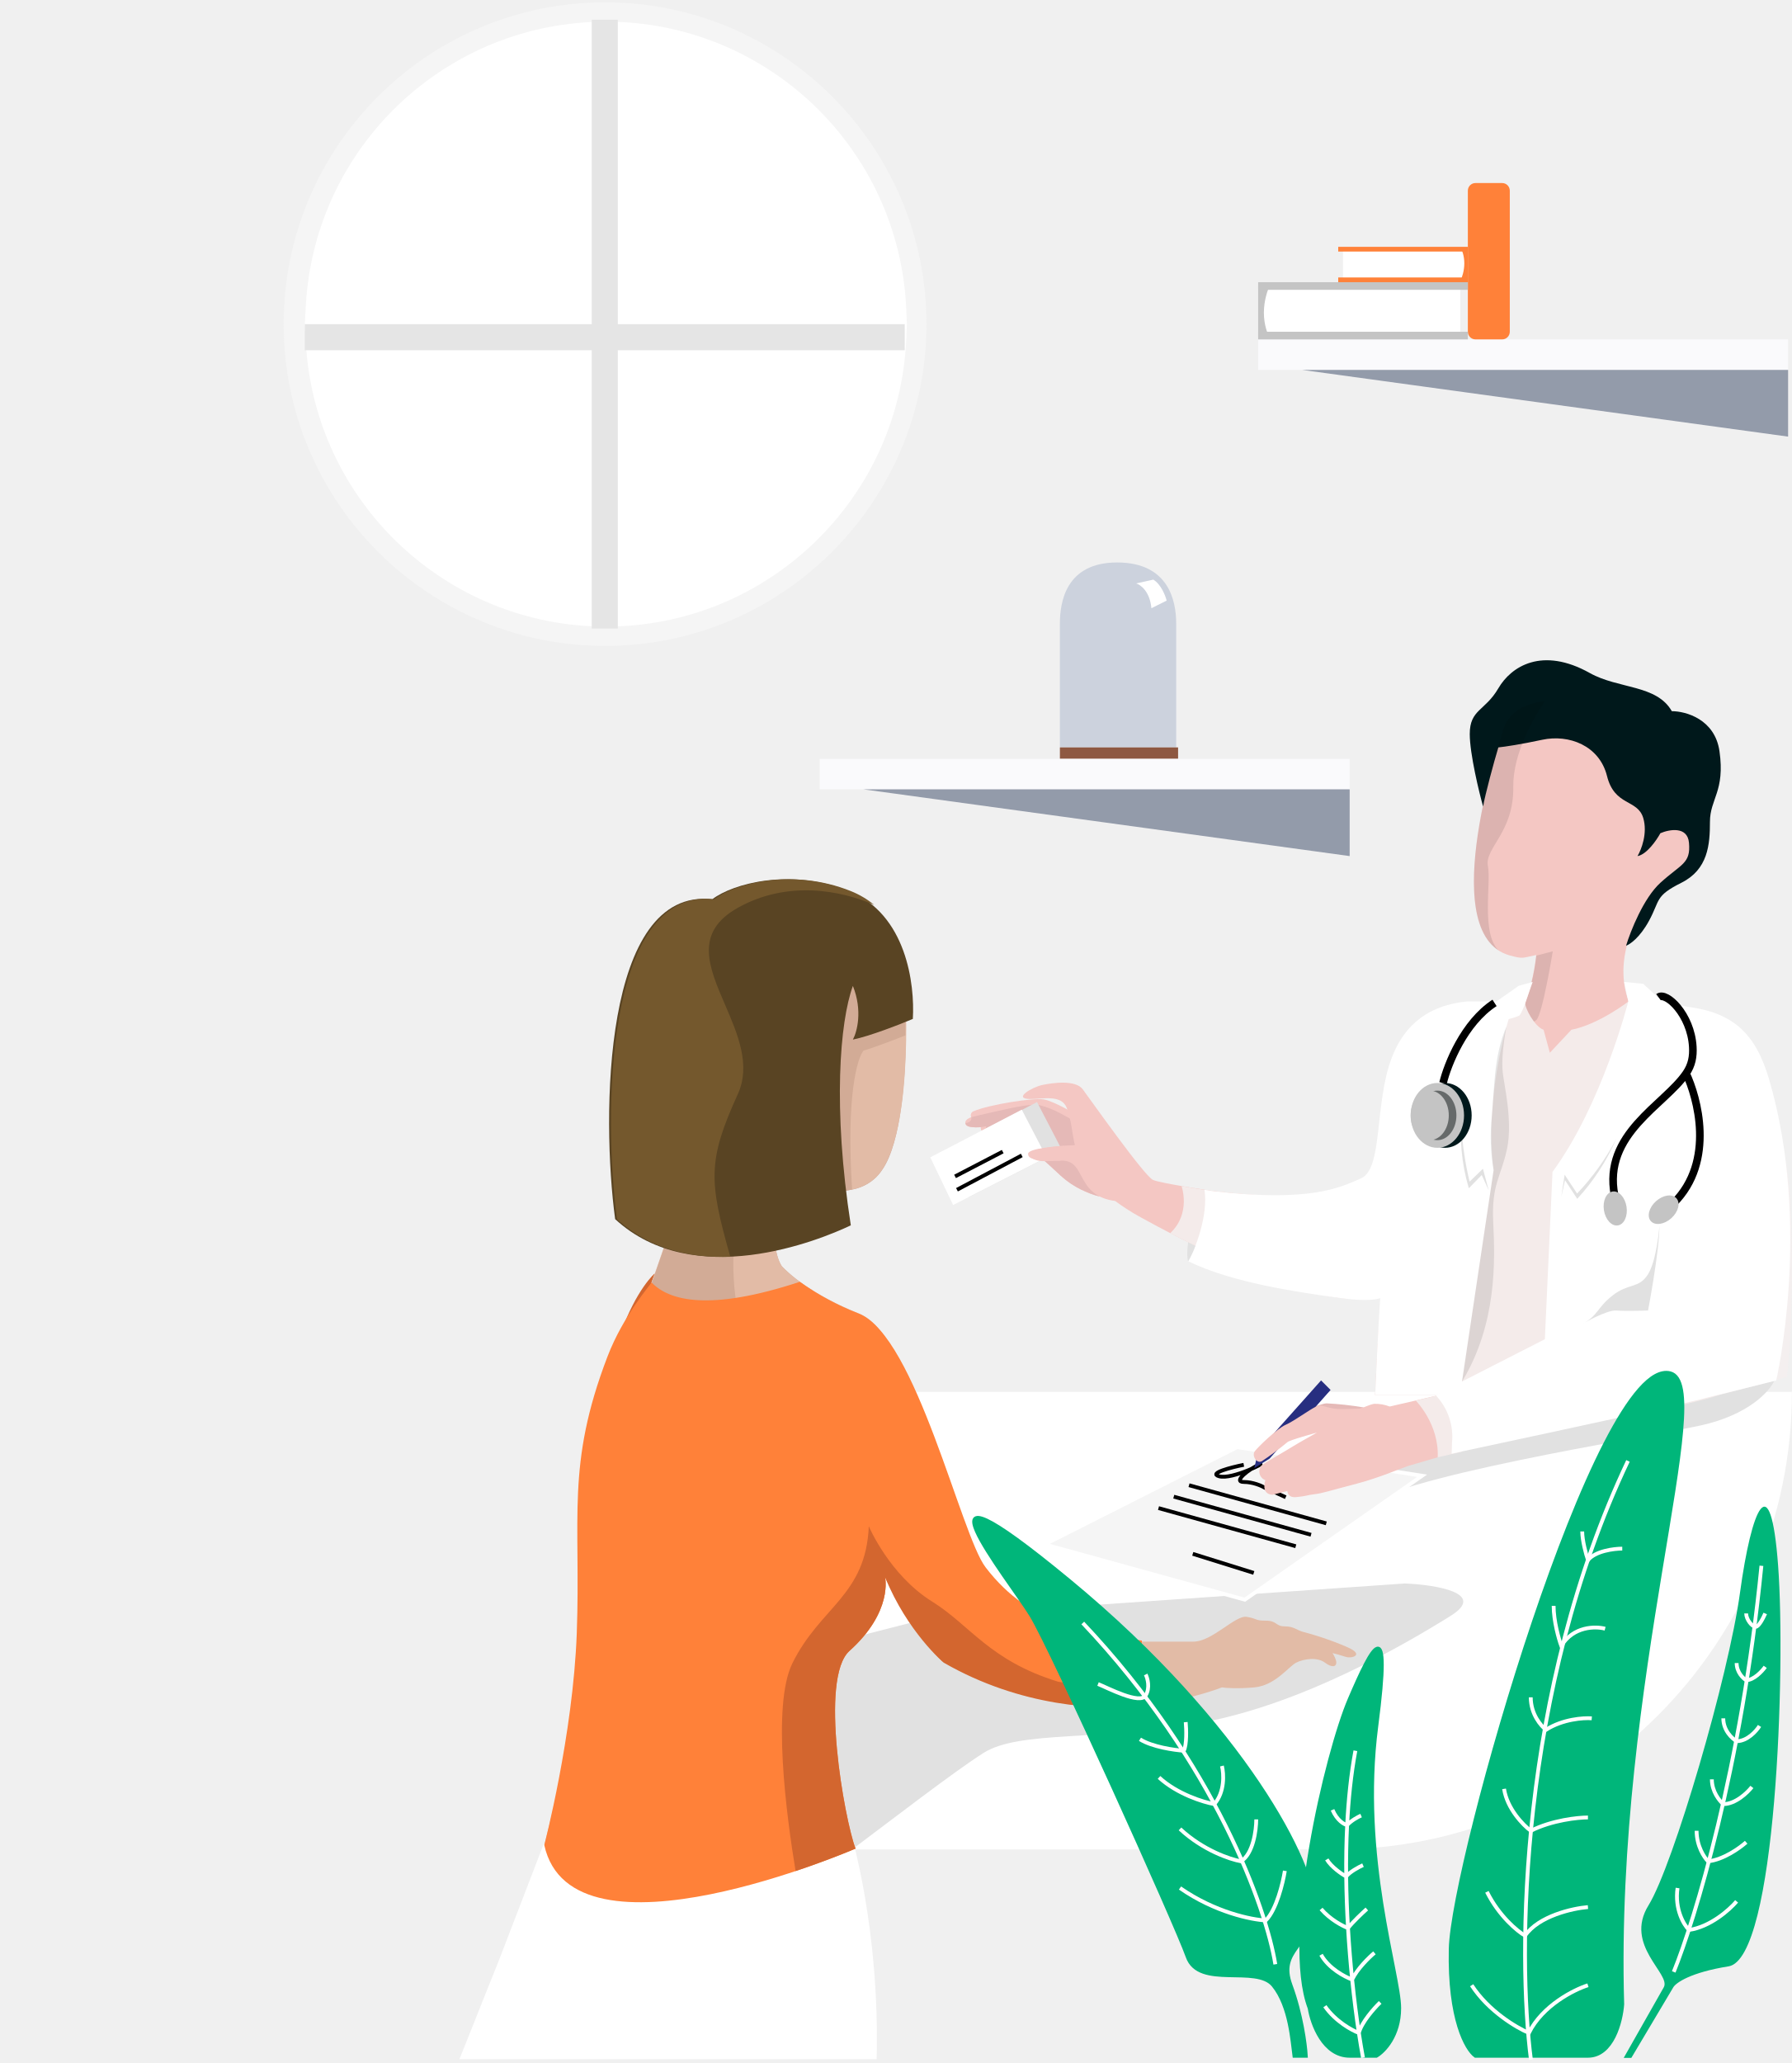
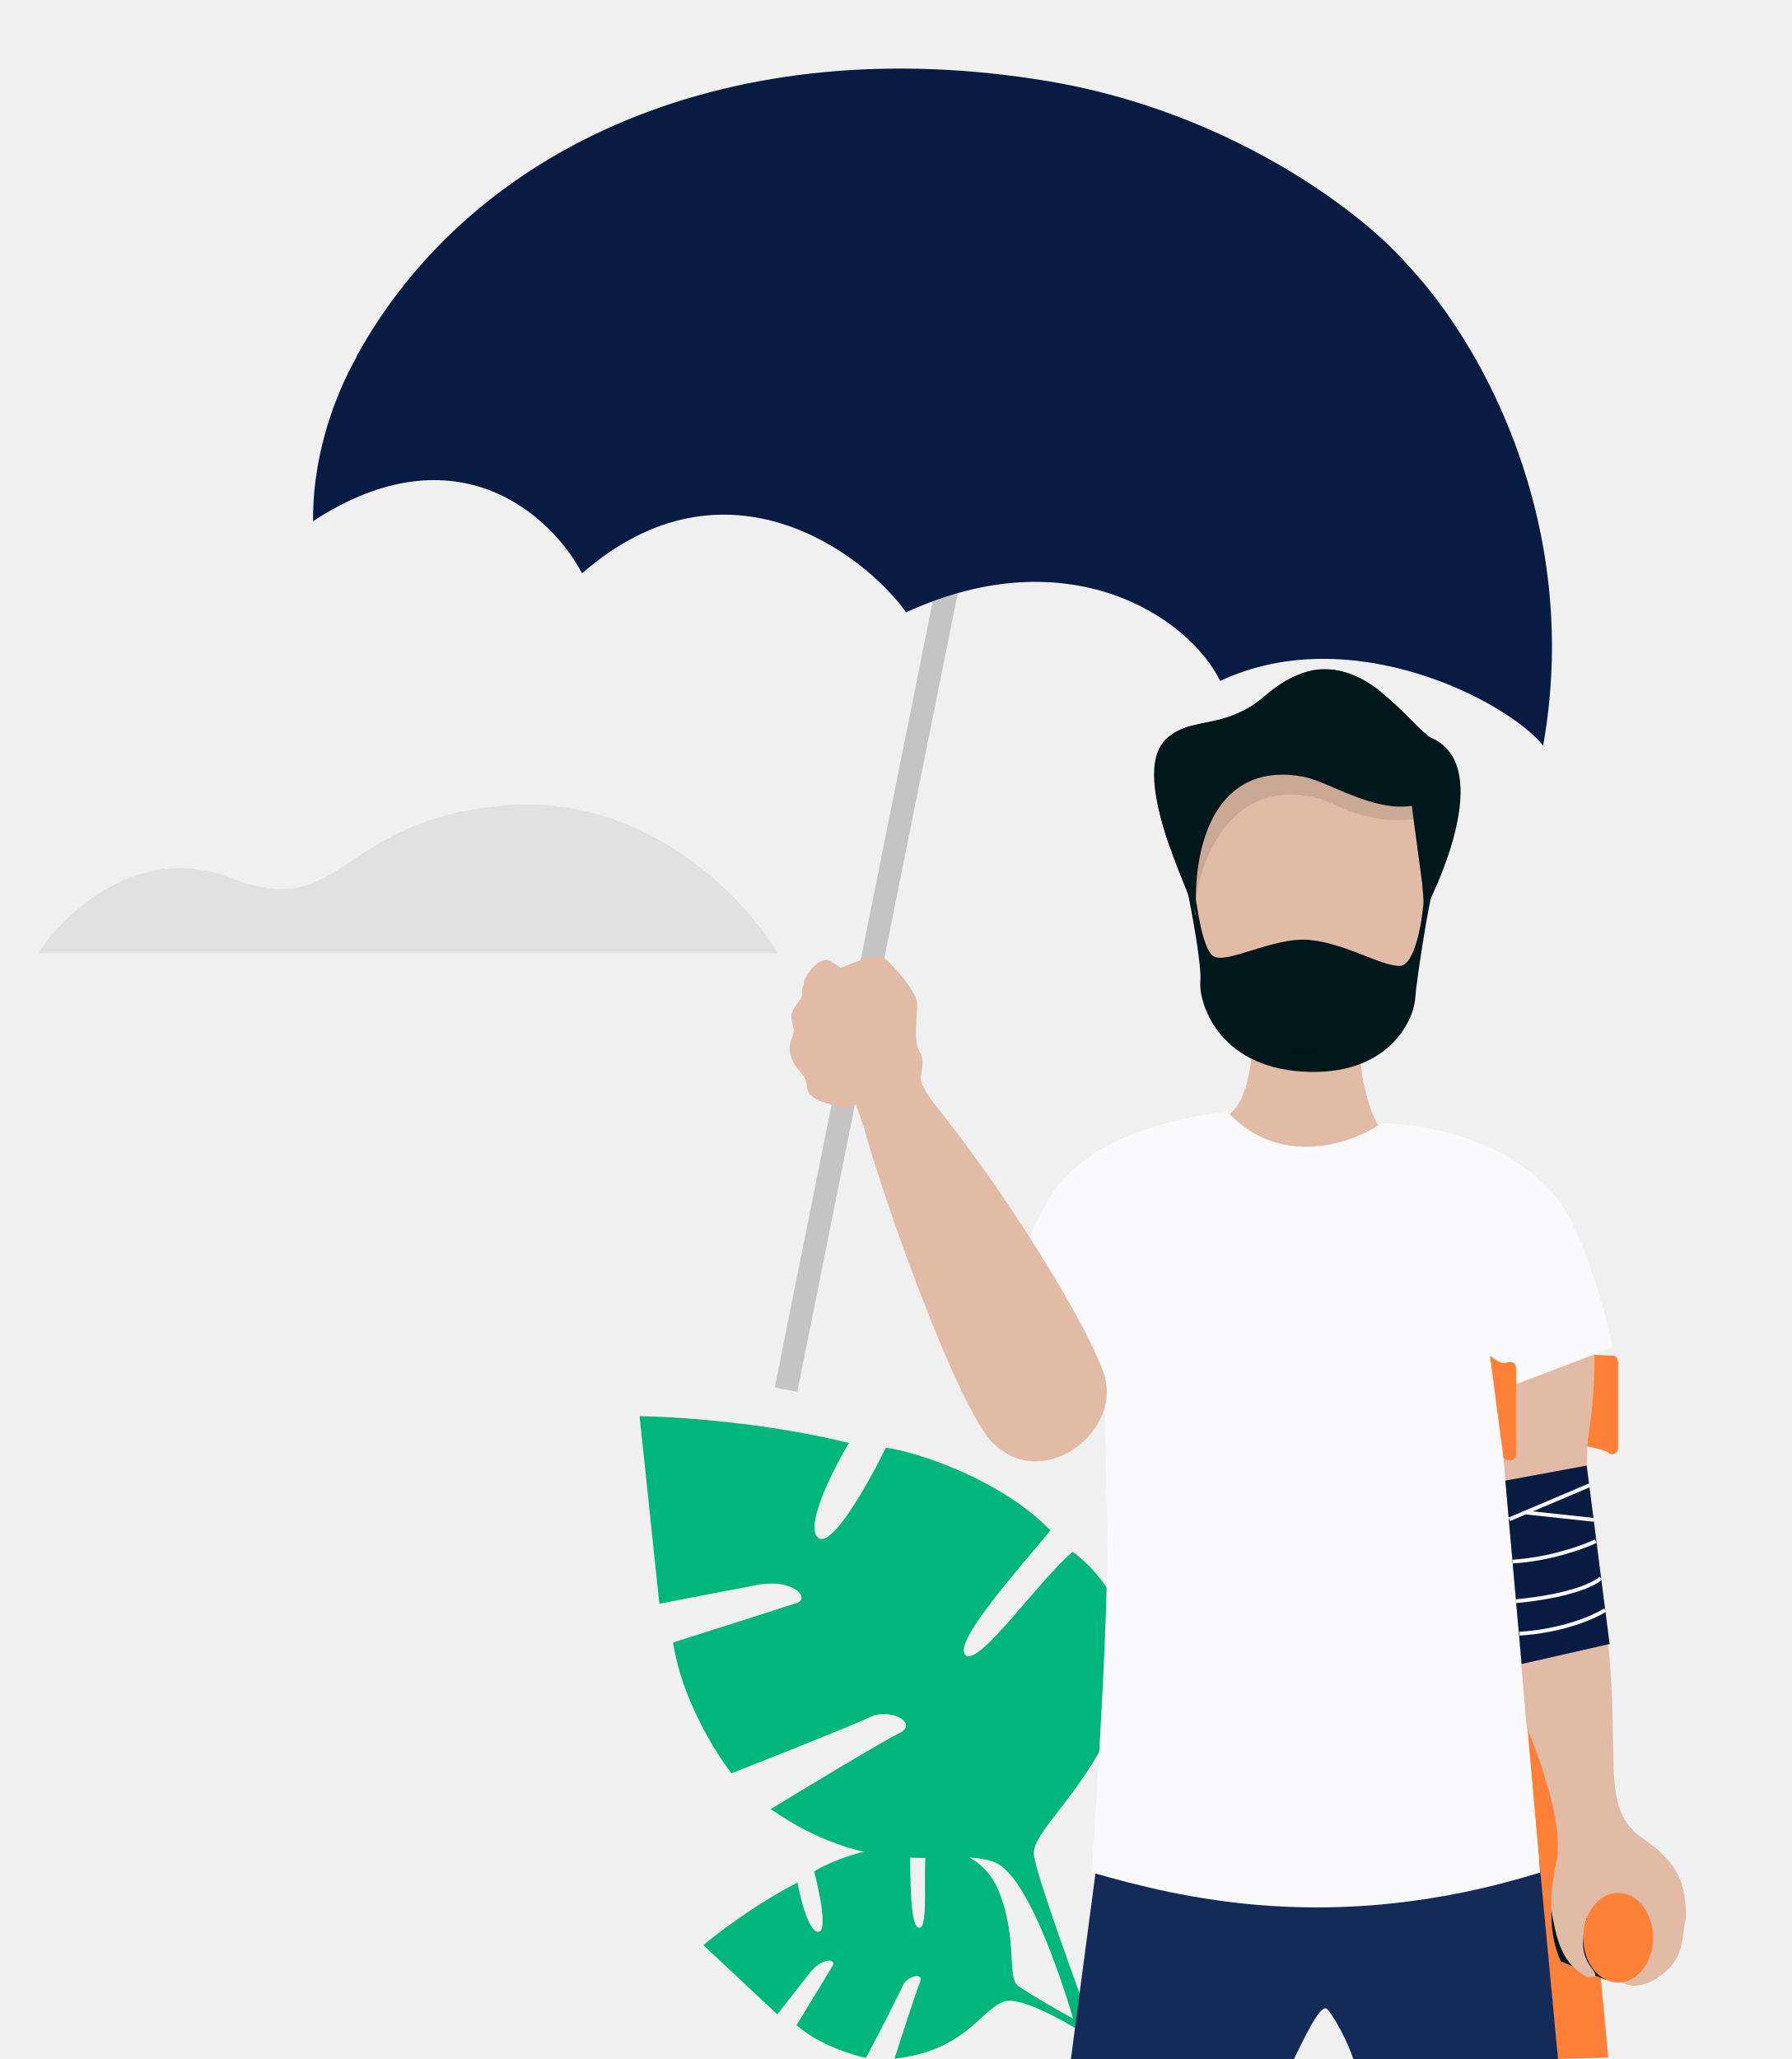
- <svg xmlns="http://www.w3.org/2000/svg" width="470" height="541" viewBox="0 0 470 541" fill="none">
-   <path d="M278 163.5V196H308.5V163.5C308.5 157.5 306.5 147.5 293 147.5C279.5 147.5 278 158 278 163.5Z" fill="#CCD2DD" />
-   <rect x="278" y="196" width="31" height="3" fill="#8E5841" />
-   <path d="M302 159.5C301.6 155.1 299.167 153.333 298 153L302.5 152C304.5 153.2 305.667 156.167 306 157.5L302 159.5Z" fill="white" />
-   <rect x="330" y="89" width="139" height="8" fill="#FAFAFC" />
-   <path d="M385 50V87C385 88.105 385.895 89 387 89H394C395.105 89 396 88.105 396 87V50C396 48.895 395.105 48 394 48H387C385.895 48 385 48.895 385 50Z" fill="#FF8139" />
-   <rect x="331" y="75" width="52" height="13" fill="white" />
-   <rect x="330" y="87" width="55" height="2" fill="#C4C4C4" />
-   <rect x="330" y="74" width="55" height="2" fill="#C4C4C4" />
-   <path d="M330 75V88.5H333C332.5 87.667 331.5 85.2 331.5 82C331.5 78.8 332.5 76 333 75H330Z" fill="#C4C4C4" />
-   <rect x="384.382" y="73.382" width="32.145" height="8.036" transform="rotate(-180 384.382 73.3818)" fill="white" />
-   <rect x="385" y="65.964" width="34" height="1.236" transform="rotate(-180 385 65.9639)" fill="#FF8139" />
-   <rect x="385" y="74" width="34" height="1.236" transform="rotate(-180 385 74)" fill="#FF8139" />
-   <path d="M385 73.382L385 65.036L383.145 65.036C383.455 65.552 384.073 67.076 384.073 69.055C384.073 71.033 383.455 72.764 383.145 73.382L385 73.382Z" fill="#FF8139" />
-   <path opacity="0.4" d="M469 114.5L341.5 97H469V114.5Z" fill="#081B42" />
-   <rect x="215" y="199" width="139" height="8" fill="#FAFAFC" />
-   <path opacity="0.4" d="M354 224.5L226.5 207H354V224.5Z" fill="#081B42" />
-   <path d="M74.403 85.163C74.313 38.542 112.081 0.62 158.701 0.62C205.258 0.62 243 38.443 243 85C243 131.557 205.258 169.38 158.701 169.38C112.208 169.38 74.492 131.656 74.403 85.163Z" fill="#F5F5F5" />
-   <path d="M237.712 81.244C235.952 39.013 201.203 5.683 158.935 5.683C117.096 5.683 82.543 38.363 80.212 80.137L79.941 85.001L80.212 89.864C82.543 131.638 117.096 164.318 158.935 164.318C201.203 164.318 235.952 130.988 237.712 88.757L237.869 85.001L237.712 81.244Z" fill="white" />
-   <rect width="157.357" height="6.842" transform="matrix(-1 0 0 1 237.299 85)" fill="#E5E5E5" />
-   <rect width="159.638" height="6.842" transform="matrix(4.3791e-08 1 1 -4.36319e-08 155.199 5.18066)" fill="#E5E5E5" />
-   <path d="M238.842 365H470C470 431.274 416.274 485 350 485H152V427.222C154.237 427.088 162.656 421.162 178.43 398.535C194.204 375.909 225.277 366.751 238.842 365Z" fill="white" />
-   <path d="M380.5 423.733C390.1 417.744 376.5 415.581 368.5 415.248L246 423.733L205 434.214L224 484.622C233.333 477.635 250.4 464.459 258 459.667C267.5 453.678 289 456.673 315.5 451.682C342 446.691 368.5 431.219 380.5 423.733Z" fill="#E1E1E1" />
-   <path d="M446 373.823C458.8 371.028 464.333 364.673 465.5 361.845L459 359.35L329.5 391.791V401.273C335.167 402.604 348.3 403.469 355.5 396.282C364.5 387.299 430 377.317 446 373.823Z" fill="#E1E1E1" />
-   <path d="M324.5 379.5L274 405L326.5 419.5L373 387L324.5 379.5Z" fill="#F5F5F5" stroke="white" />
-   <path d="M326.226 384.133C322.893 384.8 316.926 386.333 319.726 387.133C323.226 388.133 332.726 383.133 330.226 384.133C327.726 385.133 323.226 388.633 326.226 388.633C328.626 388.633 330.893 389.633 331.726 390.133L337.226 392.633" stroke="black" />
-   <line x1="328.851" y1="412.477" x2="312.851" y2="407.477" stroke="black" />
-   <line x1="339.866" y1="405.482" x2="303.866" y2="395.482" stroke="black" />
-   <line x1="343.866" y1="402.482" x2="307.866" y2="392.482" stroke="black" />
-   <line x1="347.866" y1="399.482" x2="311.866" y2="389.482" stroke="black" />
-   <path d="M360.45 371.022C359.598 370.173 358.585 369.502 357.471 369.05C354.329 368.523 351.16 368.177 347.979 368.014C346.286 368.014 339.571 370.943 339.075 371.269C338.578 371.596 338.285 373.241 340.869 373.162C343.454 373.083 360.45 371.022 360.45 371.022Z" fill="#E5B9B7" />
-   <path d="M330 380.5L329 385L333 382.5L349 364.5L346.5 362L330 380.5Z" fill="#272E80" />
-   <path d="M268.877 300.253C271.939 302.515 274.836 304.992 277.545 307.665C281.009 311.203 287.927 314.83 292.577 313.895L282.522 292.423C282.522 292.423 276.54 288.773 273.752 288.312C270.965 287.85 259.499 289.652 255.379 291.398C255.228 291.45 255.089 291.534 254.972 291.644C254.855 291.754 254.764 291.888 254.703 292.036C254.642 292.184 254.613 292.344 254.619 292.504C254.625 292.664 254.665 292.821 254.736 292.964C254.736 292.964 253.303 293.471 253.201 294.237C252.998 295.713 255.221 295.679 257.264 295.578C257.264 295.578 256.891 297.076 259.216 297.245C262.692 297.072 266.116 298.138 268.877 300.253Z" fill="#F4C7C3" />
-   <path d="M287.374 313.467C286.383 313.159 285.414 312.783 284.474 312.341C285.41 312.792 286.379 313.169 287.374 313.467Z" fill="#E5B9B7" />
-   <path d="M288.221 313.693C287.95 313.625 287.668 313.557 287.385 313.467C287.905 313.625 288.221 313.693 288.221 313.693Z" fill="#E5B9B7" />
-   <path d="M284.474 312.386L283.796 312.07L284.474 312.386Z" fill="#E5B9B7" />
-   <path d="M280.637 293.324C280.637 293.324 279.666 292.772 278.38 292.096C276.536 291.074 274.567 290.294 272.522 289.776C269.802 289.348 263.144 291.071 260.954 291.522C258.765 291.972 254.77 292.964 254.77 292.964C255.007 294.428 253.224 294.518 253.224 294.518C253.37 295.566 254.781 295.555 255.932 295.645C256.855 295.653 257.775 295.554 258.675 295.352C258.655 295.954 258.428 296.531 258.031 296.986C258.402 297.196 258.824 297.298 259.25 297.278C261.994 297.275 264.7 297.915 267.15 299.148C270.423 301.075 273.662 304.139 278.255 308.352C279.896 309.845 281.743 311.093 283.74 312.059H283.831L284.508 312.374C285.448 312.816 286.417 313.192 287.408 313.5C287.69 313.591 287.973 313.658 288.243 313.726L280.637 293.324Z" fill="#E5B9B7" />
-   <path d="M272 289L248 301.5L254 314L278.5 301.5L272 289Z" fill="#E1E1E1" />
-   <path d="M268 291L244 303.5L250 316L274.5 303.5L268 291Z" fill="white" />
-   <path d="M250.5 308.5L263 302M251 312L268 303" stroke="black" />
-   <path d="M270.096 288.199C265.582 288.12 270.683 285.101 273.38 284.526C276.077 283.952 282.093 283.107 283.989 285.653C285.885 288.199 300.206 308.499 302.441 309.434C304.676 310.369 318.298 312.352 318.298 312.352C343.533 315.236 353.408 313.151 359.186 310.594C364.964 308.037 365.641 292.57 374.467 283.298C383.292 274.027 382.706 264.395 390.166 266.513C398.765 268.946 398.641 266.107 398.641 266.107L399.363 264.812C401.195 260.203 402.395 255.367 402.93 250.437C399.183 251.237 399.476 251.496 396.023 250.561C375.708 245.008 394.522 190.652 394.522 190.652C400.108 175.827 437.34 187.656 442.024 195.947C446.538 203.923 439.992 216.078 439.992 216.078C444.642 215.909 445.172 219.661 445.172 219.661C446.12 227.727 434.507 232.954 434.507 232.954L433.379 234.373C423.064 248.872 425.648 259.157 427.567 263.539C427.996 264.451 431.63 266.581 435.354 266.513C440.094 266.445 453.197 266.772 459.799 283.062C472.337 313.963 460.769 359.824 454.1 364.307C447.43 368.791 383.608 377.826 383.608 377.826L377.108 382.163L369.388 384.416C366.917 385.238 362.03 387.435 355.845 389.08C348.092 391.107 346.963 391.569 344.864 391.828C342.506 392.11 342.889 392.335 339.921 392.606C337.664 392.808 337.664 390.995 337.664 390.995L333.759 391.997C330.576 391.783 331.886 388.156 331.886 388.156C331.508 388.018 331.17 387.787 330.904 387.486C330.638 387.184 330.451 386.821 330.361 386.429C330.272 386.037 330.282 385.629 330.39 385.242C330.499 384.855 330.702 384.501 330.983 384.213C331.66 383.661 337.754 380.169 339.041 379.346C340.327 378.524 345.417 375.685 345.417 375.685C345.417 375.685 338.025 377.679 337.608 378.242C335.475 380.022 333.245 381.68 330.926 383.21C329.583 383.886 328.263 381.712 329.121 380.574C329.978 379.437 334.944 374.626 337.213 373.635C339.481 372.644 343.408 369.681 345.248 368.836C347.088 367.991 347.505 369.647 352.798 369.501C358.091 369.354 356.184 369.433 357.008 369.264C357.832 369.095 358.972 368.419 360.394 368.137C361.797 368.096 363.194 368.337 364.502 368.847L377.458 365.851H360.687C362.12 332.077 364.818 314.379 364.818 314.379C364.818 314.379 370.269 343.016 350.936 340.29C331.604 337.563 298.897 319.133 297.306 318.153C296.595 317.714 294.688 316.587 292.487 314.943C282.014 313.557 285.004 304.364 278.572 304.364C271.134 304.364 269.656 303.936 269.656 302.562C269.656 301.188 277.082 300.478 281.923 300.309C281.122 296.839 281.009 293.55 279.779 290.497C278.357 286.926 273.448 288.255 270.096 288.199Z" fill="#F4C7C3" />
-   <path d="M385.5 192.5C385.5 197.7 388 208 389 211.5C389.5 208.5 391.833 199.833 393 196C394.667 195.834 398.9 195.2 404.5 194C411.5 192.5 419.5 195.5 421.5 203.5C423.5 211.5 429.5 209.5 431 214.5C432.2 218.5 430.5 222.833 429.5 224.5C431.9 224.1 434.5 220.333 435.5 218.5C437.833 217.5 442.6 216.6 443 221C443.5 226.5 441 226.5 435.5 231.5C431.1 235.5 427.667 244.167 426.5 248C427.5 247.667 430.1 245.9 432.5 241.5C435.5 236 434 235 441 231.5C448 228 448.5 221.5 448.5 215.5C448.5 209.5 452.5 207.5 451 197C449.8 188.6 442.167 186.5 438.5 186.5C434.5 179.5 424.506 180.703 417 176.5C404.5 169.5 396.359 174.741 393 180.5C389.5 186.5 385.5 186 385.5 192.5Z" fill="#00181B" />
-   <path opacity="0.1" d="M393.066 249.255C388.427 244.658 391.147 231.726 390.256 227.073C389.364 222.421 397.095 218.252 396.914 206.39C396.779 197.535 402.354 188.095 405.198 183.859C400.108 184.501 396.079 186.563 394.522 190.697C394.522 190.697 377.683 239.273 393.066 249.255Z" fill="black" />
-   <path opacity="0.1" d="M402.964 267.493C404.6 265.984 407.275 249.469 407.275 249.469L402.964 250.595C402.43 255.525 401.23 260.361 399.397 264.97L398.675 266.265C398.675 266.265 395.842 268.158 390.143 267.302L391.407 267.73C395.289 268.575 401.327 269.003 402.964 267.493Z" fill="black" />
-   <path d="M328.816 313.365C346.456 314.616 354.288 312.802 359.186 310.628C364.964 308.059 363.238 291.747 371.262 279.085C378.112 268.259 382.706 264.44 390.165 266.581C391.61 266.986 389.105 266.581 390.29 266.75V265.398C394.025 263.438 400.097 262.874 400.097 262.874C399.973 263.223 399.093 265.893 398.641 266.141C398.19 266.389 401.417 266.896 401.417 266.896C402.046 268.343 402.995 269.63 404.194 270.659L406.88 287.343L413.245 272.247C421.382 270.512 427.115 262.638 427.115 262.638C428.744 262.779 430.305 263.359 431.63 264.316C432.239 264.226 433.503 266.704 434.225 266.569C438.819 265.443 454.54 267.696 462.349 283.377C465.34 289.472 469.301 305.367 469.606 315.371C469.606 315.371 470.938 341.484 468.703 361.085C468.703 361.085 452.463 365.591 444.845 367.259C432.973 370.075 412.805 373.364 398.856 375.505L397.535 359.835L377.458 365.851H360.687C362.12 332.077 364.818 314.379 364.818 314.379C364.818 314.379 370.269 343.016 350.936 340.29C343.995 339.309 335.339 336.302 327.01 332.809L328.816 313.365Z" fill="#F4EFEF" />
-   <path d="M397.287 356.985L398.901 375.505L416.619 372.666L415.141 350.135C414.829 349.785 414.434 349.519 413.993 349.359C413.551 349.2 413.077 349.153 412.613 349.223C411.089 349.527 409.577 352.355 409.577 352.355C409.371 352.044 409.082 351.795 408.744 351.636C408.406 351.477 408.03 351.414 407.658 351.453C406.44 351.645 405.334 353.966 405.334 353.966C405.134 353.247 404.682 352.624 404.06 352.211C403.439 351.797 402.689 351.62 401.948 351.712C399.363 352.096 397.287 356.985 397.287 356.985Z" fill="#E0DEDE" />
-   <path d="M407.658 288.863L414.43 278.409L417.229 288.379L427.014 276.708L417.342 289.956C417.342 289.956 415.942 286.678 414.362 286.678C412.782 286.678 412.286 290.925 407.658 288.863Z" fill="#E0DEDE" />
-   <path d="M405.198 288.356L402.681 277.936L398.167 284.019L396.406 276.708L397.806 285.72C398.112 285.941 398.462 286.094 398.832 286.171C399.201 286.248 399.583 286.247 399.952 286.167C400.321 286.088 400.67 285.931 400.975 285.709C401.279 285.486 401.534 285.202 401.722 284.875C403.223 282.42 405.198 288.356 405.198 288.356Z" fill="#E0DEDE" />
-   <path d="M415.141 350.18C415.141 350.18 426.145 344.548 429.056 343.568L437.622 340.695L433.571 316.497C433.571 316.497 437.126 330.849 434.541 333.395C431.957 335.941 426.495 333.654 423.255 340.729C420.016 347.803 415.141 350.18 415.141 350.18Z" fill="#E0DEDE" />
-   <path d="M362.493 331.875C370.686 323.212 354.886 318.886 361.917 316.757C368.948 314.628 366.352 301.785 366.352 301.785L364.818 314.38C364.818 314.38 370.269 343.016 350.936 340.29C348.517 339.925 346.124 339.409 343.77 338.747C346.817 339.017 355.8 338.961 362.493 331.875Z" fill="#E0DEDE" />
-   <path d="M404.261 262.615L404.25 262.627L404.261 262.615Z" fill="#F4EBEA" />
-   <path d="M309.912 311.056C314.054 311.766 318.297 312.385 318.297 312.385C343.533 315.269 353.114 312.385 359.186 310.628C368.621 307.845 363.238 286.002 372.063 276.708C380.889 267.414 382.706 264.429 390.12 266.569C397.535 268.71 399.149 263.404 400.052 262.897C399.849 264.316 402.625 269.329 404.86 270.039L406.507 276.077L412.15 270.05C419.339 268.642 427.115 262.638 427.115 262.638C427.555 263.55 425.987 268.575 434.169 266.524C438.762 265.398 453.185 266.772 459.788 283.062C473.567 317.027 464.742 355.565 454.088 364.307C447.881 369.399 383.597 377.826 383.597 377.826L383.507 380.687L377.096 382.163C377.469 373.421 371.352 367.304 371.352 367.304L377.458 365.85H360.687C362.12 332.077 364.818 314.379 364.818 314.379C364.818 314.379 370.269 343.016 350.936 340.289C337.788 338.431 318.467 329.328 306.921 323.392C312.474 318.221 309.912 311.056 309.912 311.056Z" fill="#F4EBEA" />
-   <path d="M404.261 262.615L404.25 262.627L404.261 262.615Z" fill="#F4EBEA" />
-   <path d="M404.261 262.615L404.25 262.627L404.261 262.615Z" fill="#292289" />
-   <path d="M464 283C460.462 270.968 454.5 265.5 442.5 264L436 262.615L431 258L426 257.5L427.081 262.615C427.081 262.615 420.31 289.449 407.207 307.316L405.198 351.194L376.51 365.839L376.69 366.02C378.222 367.662 379.385 369.613 380.101 371.74C380.817 373.867 381.07 376.122 380.843 378.355L380.753 381.216L383.428 380.631C383.428 380.631 423.007 372.204 443.107 367.653C444.777 367.27 446.312 366.91 447.678 366.527L465.882 362.02C465.882 362.02 475.312 321.468 464 283Z" fill="white" />
-   <path d="M315.916 312.025L318.298 312.385C343.533 315.269 351.222 311.557 357 309C362.778 306.443 360.463 289.486 365 277.5C367.5 270.895 372.593 263.832 384.805 262.615H392.5L398.37 258.5L402 257.5L400.097 262.874C399.749 264.062 399.245 265.199 398.596 266.254L398.37 266.389C397.514 266.754 396.626 267.041 395.718 267.245C395.718 267.245 389.229 287.365 391.745 306.877L383.349 363.102L376.51 365.839H360.71C362.143 332.043 362.628 335.333 362.628 335.333C362.628 335.333 370.291 343.05 350.959 340.323C339.955 338.769 323.128 336.358 311.661 330.748C313.399 327.898 316.977 318.671 315.916 312.025Z" fill="white" />
-   <path d="M409.509 313.872L410.39 308.048L413.651 312.993C417.739 308.699 421.207 303.857 423.955 298.607C421.443 304.4 417.975 309.731 413.696 314.379L410.48 309.49L409.509 313.872Z" fill="#E1E1E1" />
-   <path d="M390.47 312.126L388.958 306.494L385.459 309.873C385.459 309.873 382.897 299.858 383.417 291.781C382.727 298.447 383.352 305.182 385.256 311.608L388.642 308.138L390.47 312.126Z" fill="#E1E1E1" />
-   <path d="M415.028 347.184C415.028 347.184 421.472 343.455 423.955 343.669C426.438 343.884 432.261 343.669 432.261 343.669C432.261 343.669 435.252 328.101 435.252 321.409C435.252 321.409 434.575 330.624 432.171 334.297C429.767 337.969 427.126 336.437 422.939 339.738C418.752 343.039 419.215 344.987 415.028 347.184Z" fill="#E1E1E1" />
-   <path d="M311.639 330.759C311.639 330.759 311.12 329.407 311.639 325.791L313.535 326.726C313.022 328.123 312.388 329.473 311.639 330.759Z" fill="#E1E1E1" />
-   <path opacity="0.1" d="M383.473 362.302L387.096 338.036L390.481 315.416L391.757 306.865C390.94 302.159 390.789 297.363 391.305 292.615C391.994 285.743 391.689 277.102 395.165 269.138C395.165 269.138 393.642 276.167 394.149 281.203C394.465 284.368 396.824 293.899 395.278 301.255C393.732 308.611 391.159 310.448 391.655 320.553C392.152 330.658 392.648 347.173 383.473 362.302Z" fill="black" />
-   <path d="M279.158 300.489C276.885 300.636 274.623 300.926 272.387 301.357C270.908 301.841 270.299 302.359 270.378 303.148C270.457 303.936 272.037 304.545 274.046 304.5L278.154 304.41L279.158 300.489Z" fill="#F4C7C3" />
-   <g style="mix-blend-mode:multiply" opacity="0.3">
-     <path d="M174.558 493.637C174.558 493.32 174.469 493.002 174.419 492.644C174.459 493.002 174.518 493.32 174.558 493.637Z" fill="black" />
-   </g>
-   <path d="M237.454 259.938L225.189 262.034L225.806 271.372C225.926 276.497 225.517 280.61 224.253 282.557C218.957 290.732 216.846 271.63 212.466 272.047C208.085 272.464 206.044 277.451 209.19 285.954C212.336 294.457 201.026 296.822 200.051 301.59C199.075 306.358 191.479 333.208 200.051 342.397L213.182 338.424C210.209 336.669 207.478 334.535 205.059 332.076C200.837 325.52 204.481 306.954 204.481 306.954C204.481 306.954 220.191 317.215 229.37 309.129C230.13 308.449 230.799 307.675 231.361 306.825C236.588 299.504 237.335 280.918 237.484 276.934C237.634 272.951 237.454 259.938 237.454 259.938Z" fill="#CEA999" />
-   <path d="M171.751 333.923C171.751 333.923 166.992 337.897 162.701 349.817C158.41 361.738 169.57 342.953 169.57 342.953L170.884 336.307L171.751 333.923Z" fill="#D3662F" />
-   <path d="M220.847 234.774C221.913 241.28 223.615 251.731 225.188 262.032C224.193 252.327 222.351 241.578 221.076 234.853L220.847 234.774Z" fill="#CEA999" />
-   <path d="M251.533 425.773C251.533 425.773 240.761 424.322 232.14 413.594C232.14 413.594 234.29 422.614 222.791 432.945C214.827 440.077 221.039 478.073 224.394 484.778C224.394 484.778 192.616 516.109 140.886 491.017C140.886 491.017 153.878 443.703 154.824 416.951C155.989 386.574 159.503 367.045 170.136 338.366C180.768 309.688 183.287 293.864 181.843 278.765C180.4 263.666 181.127 240.023 207.728 234.312C234.33 228.6 237.476 259.901 237.476 259.901C237.476 259.901 239.825 299.923 229.362 309.092C220.193 317.178 204.473 306.917 204.473 306.917C204.473 306.917 200.829 325.483 205.05 332.039C205.05 332.039 210.874 338.704 225.26 344.436C240.283 350.396 242.693 394.104 250.657 402.111" fill="#E2BBA6" />
-   <path d="M226.5 275.503C229.3 274.705 235 272.509 237.5 271.51V267.019L223.5 249.051L175.5 323.416L171 336.392L173 340.884C179.4 344.478 189 342.382 193 340.884C192.5 337.557 191.8 329.405 193 323.416C194.2 317.427 200.167 313.933 203 312.935H218.5L223.5 311.937C221.9 287.581 224.833 277.5 226.5 275.503Z" fill="#D2AB96" />
-   <path d="M223.237 481C223.237 481 230.791 505.943 229.932 540H136.079H120.5L131 513.723L142.579 483.627C142.579 483.627 186.911 506.216 223.237 481Z" fill="white" />
-   <path d="M299.5 430.236C285.901 427.772 270.694 426.946 258.5 411C252 402.5 240.324 350.473 225.261 344.473C219.77 342.355 214.568 339.555 209.78 336.139C186.185 343.917 175.562 341.176 170.873 336.288C170.624 336.974 163.496 344.891 159.344 355.728C148.393 384.287 152.375 397.976 151.28 428.343C150.284 455.094 142.758 483.852 142.758 483.852C150.035 517.04 224.395 484.776 224.395 484.776C221.468 476.988 214.857 440.075 222.792 432.942C234.29 422.611 232.14 413.592 232.14 413.592C238.5 427 247 435.5 247 435.5C267.379 447.192 288.32 448.454 299.5 447.5V430.236Z" fill="#FF8139" />
-   <path d="M313 430.5H299.5V447.5C309.1 446.3 317.5 443.667 320.5 442.5C321.5 442.667 324.6 442.9 329 442.5C334.5 442 338 437 340 436C342 435 345.5 434.5 347.5 436C349.5 437.5 350.5 437 350.5 436C350.5 435.2 349.833 434 349.5 433.5C350.167 433.667 351.8 434.1 353 434.5C354.5 435 358 434 353.5 432C349 430 344 428.5 342 428C340 427.5 339.5 426.5 337 426.5C334.5 426.5 335 425 332 425C329 425 330 424.5 327 424C324 423.5 318 430.5 313 430.5Z" fill="#E2BBA6" />
-   <path d="M299.5 447.5V441C299.5 441 291 443.5 277.5 441C259.5 435.442 254.485 426.211 244.5 420C233.273 413.017 227.879 400.25 227.879 400.25C227.082 418.479 215.106 421.35 207.818 436.21C202.412 447.237 206.305 476.362 208.674 490.666C217.943 487.567 224.394 484.776 224.394 484.776C221.467 476.988 214.857 440.074 222.792 432.942C234.29 422.611 232.14 413.591 232.14 413.591C238 428 247.5 436 247.5 436C267.879 447.722 288.32 448.454 299.5 447.5Z" fill="#D3662F" />
-   <path d="M223.702 272.619C228.039 271.753 235.992 268.65 239.426 267.206C239.969 258.186 237.8 239.711 222.617 233.649C207.435 227.587 192.252 231.665 186.83 235.814C158.092 232.567 157.73 292.825 161.345 319.707C181.95 338.651 214.845 325.3 223.159 321.331C218.388 290.588 220.268 267.928 223.702 258.547C226.304 265.041 224.786 270.634 223.702 272.619Z" fill="#594423" />
-   <path fill-rule="evenodd" clip-rule="evenodd" d="M229.282 237.295C220.719 233.557 206.669 230.697 193.5 238.071C181.992 244.516 185.926 253.634 190.176 263.483C193.496 271.179 197.009 279.321 193.5 286.982C185.5 304.451 186 309.941 191.5 329.405C191.517 329.466 191.534 329.526 191.55 329.586C181.301 329.93 170.491 327.667 161.846 319.718C158.231 292.836 158.592 232.577 187.33 235.825C192.753 231.675 207.935 227.598 223.118 233.66C225.473 234.6 227.515 235.839 229.282 237.295Z" fill="#74582D" />
-   <path d="M438.884 521.153C436.484 525.153 430.551 535.153 427.884 539.653H425.884C428.717 534.653 434.784 523.953 436.384 521.153C438.384 517.653 425.884 510.153 432.384 499.653C438.884 489.153 453.384 439.653 456.384 417.653C459.384 395.653 464.384 383.653 466.384 410.653C468.384 437.653 465.884 513.653 453.384 515.653C443.384 517.253 439.551 519.986 438.884 521.153Z" fill="#00B67A" />
-   <path d="M439 517.112C444.5 503.612 456.8 463.412 462 410.612" stroke="white" />
-   <path d="M380.5 511.112C380.1 529.512 384.667 537.445 387 539.112H416.5C422.9 539.112 425.167 530.112 425.5 525.612C423 440.112 450.5 363.073 438 360.112C419 355.612 381 488.112 380.5 511.112Z" fill="#00B67A" stroke="#00B67A" />
-   <path d="M401.54 540.112C398.046 513.014 398.246 443.676 427 383.112" stroke="white" />
-   <path d="M416.5 520.612C412.833 521.779 404.6 525.912 401 533.112C397.833 531.779 390.4 527.412 386 520.612M416.5 500.112C412.5 500.445 403.6 502.412 400 507.612C398 506.445 393.2 502.512 390 496.112M416.5 476.612C413.833 476.612 407.1 477.312 401.5 480.112C399.5 478.612 395.3 474.312 394.5 469.112M417.5 450.612C415.333 450.445 409.9 450.812 405.5 453.612C404.167 452.612 401.5 449.512 401.5 445.112M421 427.112C418.5 426.445 412.7 426.412 409.5 431.612C408.833 429.778 407.5 425.112 407.5 421.112M425.5 406.112C423.333 406.112 418.5 406.712 416.5 409.112C416 407.612 415 404.012 415 401.612" stroke="white" />
-   <path d="M455.5 498.612C453.667 500.778 448.6 505.312 443 506.112C441.667 504.778 439.2 500.712 440 495.112" stroke="white" />
-   <path d="M458 483.112C456.333 484.612 452 487.712 448 488.112C447 487.112 445 484.112 445 480.112M459.5 468.612C458.333 470.112 455.2 473.112 452 473.112C451 472.278 449 469.812 449 466.612M461.5 452.612C460.667 453.945 458.3 456.612 455.5 456.612C454.333 455.945 452 453.812 452 450.612M463 437.112C462.167 438.278 460 440.612 458 440.612C457.167 440.112 455.5 438.512 455.5 436.112M463 423.112C462.5 424.278 461.3 426.612 460.5 426.612C459.5 426.612 458 424.612 458 423.112" stroke="white" />
-   <path d="M367 526.612C367 533.812 363 537.945 361 539.112H354C347.2 539.112 344.167 530.779 343.5 526.612C336.5 508.112 348 459.612 354 445.612C360 431.612 365.008 421.88 361 452.612C356.5 487.112 367 517.612 367 526.612Z" fill="#00B67A" stroke="#00B67A" />
-   <path d="M357.5 539.612C357.154 537.757 356.784 535.571 356.412 533.112M355.5 459.112C354.356 465.272 353.675 471.884 353.339 478.612M362 525.112C360.441 526.612 357.142 530.312 356.412 533.112M356.412 533.112C354.608 532.445 350.3 530.112 347.5 526.112M356.412 533.112C355.804 529.093 355.189 524.342 354.656 519.112M360.5 512.112C359.104 513.278 355.981 516.312 354.656 519.112M354.656 519.112C352.771 518.445 348.5 516.212 346.5 512.612M354.656 519.112C354.225 514.881 353.847 510.337 353.569 505.612M358.5 500.612C357.379 501.612 354.824 504.012 353.569 505.612M353.569 505.612C352.212 505.112 348.9 503.412 346.5 500.612M353.569 505.612C353.311 501.232 353.139 496.697 353.091 492.112M357.5 489.112C356.394 489.612 353.964 490.912 353.091 492.112M353.091 492.112C351.894 491.445 349.2 489.612 348 487.612M353.091 492.112C353.044 487.626 353.115 483.093 353.339 478.612M357 476.112C356.226 476.445 354.41 477.412 353.339 478.612M353.339 478.612C352.559 478.445 350.7 477.412 349.5 474.612" stroke="white" />
-   <path d="M338.5 520.612C341.3 528.212 342.333 536.112 342.5 539.112H339.5C339 535.612 338.5 526.112 334 520.612C329.5 515.112 314.5 521.612 311.5 513.112C308.5 504.612 276 432.612 270.5 423.612C265 414.612 234.5 376.612 280.5 414.612C326.5 452.612 345 489.612 344.5 500.112C344 510.612 335 511.112 338.5 520.612Z" fill="#00B67A" stroke="#00B67A" />
-   <path d="M334.5 515.112C332.167 500.612 318.8 462.412 284 425.612" stroke="white" />
-   <path d="M337 490.612C336.5 493.778 334.8 500.812 332 503.612C328.333 503.445 318.7 501.512 309.5 495.112M329.5 477.112C329.5 479.945 328.7 486.112 325.5 488.112C322.667 487.612 315.5 485.212 309.5 479.612M320.5 463.112C321 465.112 321.3 469.912 318.5 473.112C315.667 472.612 308.8 470.512 304 466.112M311 451.612C311.167 453.445 311.3 457.512 310.5 459.112C308 458.945 302.2 458.112 299 456.112M300.5 439.112C301 440.112 301.7 442.612 300.5 444.612C299 447.112 290.5 442.612 288 441.612" stroke="white" />
-   <ellipse cx="379" cy="292.5" rx="7" ry="8.5" fill="#00181B" />
-   <ellipse cx="377" cy="292.5" rx="7" ry="8.5" fill="#C4C4C4" />
-   <ellipse cx="377" cy="292.5" rx="5" ry="6.5" fill="#666A6A" />
-   <ellipse cx="375" cy="292.5" rx="5" ry="6.5" fill="#C4C4C4" />
-   <path d="M378.5 284C379.667 279.167 384 268.2 392 263" stroke="black" stroke-width="2" />
-   <path d="M435 261.5C437 260 443.5 266 444 274.5C444.151 277.064 443.752 279.288 442.241 281.5M423.5 313.5C420.338 297.296 436.544 289.839 442.241 281.5M442.241 281.5C445.161 287.666 450 304.5 439 315.5" stroke="black" stroke-width="2" />
-   <ellipse cx="423.655" cy="316.907" rx="3" ry="4.5" transform="rotate(-8.82799 423.655 316.907)" fill="#C4C4C4" />
-   <ellipse cx="436.355" cy="317.235" rx="3" ry="4.5" transform="rotate(48.2381 436.355 317.235)" fill="#C4C4C4" />
+ <svg xmlns="http://www.w3.org/2000/svg" fill="none" viewBox="0 0 470 540">
+   <path d="M261.075 488.485c8.716 3.705 18.262 32.53 21.946 46.479l4.844.621c-5.298-14.156-16.054-43.783-16.694-49.04-.799-6.572 15.365-17.439 23.267-40.687 6.322-18.598-5.072-32.995-13.073-38.872-8.554 6.991-24.545 30.172-28.094 27.129-3.549-3.042 12.543-21.035 22.247-32.73-12.741-13.277-35.099-20.669-43.173-21.703-4.453 9.132-14.245 26.638-17.794 23.595-3.549-3.042 3.925-17.825 8.106-24.837-21.634-5.359-45.614-6.923-54.9-7.034l5.186 49.183 25.241-4.854c10.096-1.941 14.328 3.453 10.895 4.631-2.747.941-22.821 7.318-32.515 10.389 2.082 14.499 11.067 28.912 15.299 34.306 10.368-4.062 32.154-12.699 36.356-14.749 5.251-2.561 12.917 1.656 7.665 4.217-4.201 2.049-24.242 14.145-33.737 19.937 28.64 19.842 48.033 9.389 58.928 14.019z" fill="#00B67A" />
+   <path d="M263.404 524.915c4.831-1.555 18.825 6.795 25.219 11.164l2.179-1.448c-7.12-3.886-21.886-12.137-23.993-14.046-2.633-2.387.091-12.47-4.88-24.679-3.977-9.767-13.65-11.612-18.953-11.19-1.007 5.839.667 20.859-1.839 20.87-2.506.01-2.315-12.939-2.497-21.091-9.824-.918-21.473 3.927-25.104 6.34 1.407 5.27 3.595 15.811 1.089 15.822-2.506.01-4.676-8.613-5.448-12.926-10.641 5.417-20.898 13.197-24.696 16.41l19.385 18.143 8.511-10.827c3.405-4.331 7.014-3.627 6.038-1.944-.781 1.346-6.666 10.979-9.51 15.626 5.938 5.155 14.64 7.852 18.249 8.556 2.77-5.287 8.553-16.438 9.534-18.744 1.226-2.882 5.811-3.861 4.585-.978-.98 2.306-4.842 14.248-6.651 19.931 18.568-1.997 22.745-13.045 28.782-14.989z" fill="#00B67A" />
+   <path d="M133.715 211.166C170.098 208.62 195.731 235.994 204 250H10c6.785-10.504 26.397-29.157 50.567-19.735 30.213 11.777 27.67-15.916 73.148-19.099z" fill="#E1E1E1" />
+   <path d="M393.763 380.571c13.518-3.931 24.916-1.172 28.431.466l.677-25.388c-12.642-1.456-24.714 1.874-29.108 3.831v21.091zM406.96 381.564l-13.197 1.242 14.824 157.193 13.245-.372-14.872-158.063z" fill="#FF8139" />
+   <path d="M409.412 514.4l11.829 4.888.78-22.384c-2.338.567-4.109 1.842-5.526 3.542-1.133 1.36-.566-.071-1.7.496-4.023-1.473-6.493-4.628-6.8-6.658-2.493 9.01-.094 17.165 1.417 20.116z" fill="#00181B" />
+   <path d="M408.549 317.358c-7.134-9.563-32.59-12.437-44.381-19.179-4.387-2.507-7.68-15.802-7.614-24.542 9.711-5.705 18.283-28.813 18.384-49.011.125-24.926-12.141-44.943-30.743-45.036-18.602-.093-31.058 20.008-31.183 44.935-.099 19.828 4.203 39.954 15.533 47.172-.043 8.706-2.058 18.258-6.528 20.757-11.857 6.623-28.487 4.072-35.153 13.936-18.194 26.975-15.467 57.539-15.467 57.539l140.81 31.528s15.659-45.601-3.658-78.099z" fill="#E2BBA6" />
+   <path d="M314.835 257.417c.364-4.362-2.271-18.477-3.634-24.99l2.271 1.364c.455 4.694 2 14.629 4.544 16.81 3.18 2.726 15.902-4.998 25.443-4.089 9.541.909 18.628 6.815 23.626 6.815 3.998 0 5.906-11.51 6.361-17.265l2.271-2.271c-.908 2.726-4.089 22.262-4.543 28.169-.454 5.906-7.27 20.445-29.532 19.082-22.263-1.363-27.261-18.173-26.807-23.625z" fill="#00181B" />
+   <path d="M341.761 208.665c-21.657-3.044-28.847 22.216-28.119 31.486-7.759-29.299 14.747-38.805 26.969-39.896l34.299 7.41-.946 30.592-3.245-23.366c-15.976 1.498-21.537-6.226-28.958-6.226z" fill="#CBA895" />
+   <path opacity=".1" d="M337.36 274.763c3.558.802 7.248.821 10.814.054 0 0-5.211 5.229-10.814-.054z" fill="#000" />
+   <path d="M341.93 203.722c-20.918-4.008-29.174 14.094-28.227 35.978-4.322-11.465-19.042-40.895-4.503-48.164 4.892-2.446 10.264-1.549 17.917-5.725 6.163-3.362 9.896-10.16 21.156-10.177 11.811-.018 22.448 14.843 26.806 17.72 16.434 6.716 3.258 36.658-1.489 45.635l-.57-7.279-2.729-20.371c-10.254 1.62-21.843-6.369-28.361-7.617z" fill="#00181B" />
+   <path d="M310.563 199.261c-5.452 3.635-4.695 16.962-3.635 23.171-11.813-33.622 3.635-30.895 14.539-34.076 10.904-3.18 7.269-5.906 19.082-11.358 9.451-4.362 19.083 1.817 22.718 5.452-4.392-2.726-15.539-5.725-24.989 4.089-11.813 12.267-20.9 8.178-27.715 12.722z" fill="#00181B" />
+   <path d="M408.651 539.996l-4.928-52.242-116.402 3.564-6.436 48.676h58.508c2.545-5.111 6.94-14.719 8.659-13.118 1.718 1.6 5.83 9.342 6.864 13.12h53.735z" fill="#142B5A" />
+   <path d="M321.826 291.461c13.901 15.165 32.821 8.425 40.543 3.16 12.04 0 38.787 5.011 49.457 25.053 4.608 8.657 10.007 26.609 11.022 33.753l-30.039 11.421 11.172 126.24c-54.602 16.945-95.202 6.384-117.593 0 0-2.876 4.074-57.543 4.074-88.236 0 0-.707-29.592-.707-38.004-9.267-18.534-17.595-25.115-22.159-27.923.351-1.579-.006-9.967 7.444-22.464 9.898-16.603 33.798-21.244 46.786-23z" fill="#FAFAFC" />
+   <path fill="#C4C4C4" d="M257.997 121.737l-5.882-1.182-48.899 243.3 5.883 1.183z" />
+   <path d="M241.502 283.018c.061 1.259 1.744 4.517 5.397 8.881l-19.129 7.241-4.766-13.833c-.75-1.014-.53-4.517-.734-8.712-.255-5.243 5.578-14.986 2.356-16.406-3.222-1.42-13.454 4.332-14.156.688-.703-3.645 2.443-3.798 3.99-4.399 1.548-.6 14.9-7.03 17.073-5.559 2.174 1.471 8.848 9.03 9.001 12.176.152 3.146-1.089 10.038.611 12.583s.28 5.767.357 7.34z" fill="#E2BBA6" />
+   <path d="M217.12 251.849c2.057.595 10.791 7.405 14.9 10.735 0 0 6.029 4.305 6.385 10.991.355 6.685-5.617 11.198-5.617 11.198-3.358 2.352-10.58 6.801-12.602 5.788-2.528-1.266-8.281-1.749-8.497-5.455-.215-3.705-2.83-3.925-4.092-7.719-1.261-3.793.396-4.708.572-6.8.176-2.092-1.784-3.837.572-6.8 2.356-2.963 1.965-4.576 2.097-6.145.132-1.569 3.71-6.536 6.282-5.793z" fill="#E2BBA6" />
+   <path d="M320.045 178.576c34.465-16.14 75.43 5.417 84.695 16.963 11.76-65.538-23.936-119.844-45.83-135.212l-185.605-8.41-10.145-.459c-58.49 2.976-81.444 52.565-81.04 85.211 37.863-24.687 62.8-1.155 70.536 13.697 37.943-33.084 74.384-4.756 85 10.226 42.756-19.664 73.993 1.102 82.389 17.984z" fill="#081B42" />
+   <path d="M274.922 21.298c54.642 9.149 92.167 42.585 97.225 52.454L93.5 93.502c30.551-55.673 98.962-86.011 181.422-72.204z" fill="#081B42" />
+   <path d="M260.374 378.401c-8.528-8.528-26.639-57.585-33.631-82.115l14.132-11.803c21.979 25.678 45.93 65.59 48.949 76.726 3.962 14.611-16.431 30.21-29.45 17.192zM417.081 399.233c-1.26-9.819-1.05-22.168 0-26.305l-22.433 12.59 5.788 67.647c3.618 8.2 10.201 26.842 7.597 35.814-2.605 8.971 9.385 20.35 15.432 10.037 3.256-3.256 9.049.362 9.049 6.873 0 5.209-6.033 10.611-9.049 12.661 1.086 1.327 5.311 4.255 11.524 0 7.029-4.813 5.939-9.761 7.222-15.742 0-9.282-2.317-14.512-11.608-20.894-10.146-6.97-6.36-19.209-8.236-44.295-1.522-20.354-3.169-21.886-5.286-38.386z" fill="#E2BBA6" />
+   <path d="M407.184 502.576c-.999-5.329.416-11.38 1.249-13.74l8.333 12.347c-.96 2.356-1.786 7.287-1.522 9.552.469 4.028 2.534 5.45 3.104 6.875.456 1.14-1.481 1.011-2.213.787-6.245-3.331-7.702-9.159-8.951-15.821z" fill="#E2BBA6" />
+   <rect width="3.144" height="25.869" rx="1.572" transform="matrix(-1 0 0 1 424.42 355.508)" fill="#FF8139" />
+   <rect width="3.144" height="25.869" rx="1.572" transform="matrix(-1 0 0 1 397.648 357.166)" fill="#FF8139" />
+   <ellipse rx="9.153" ry="11.763" transform="matrix(-1 0 0 1 424.42 508.191)" fill="#FF8139" />
+   <path d="M422.177 431.152l-6.002-46.785-21.349 3.944 4.279 48.096 23.072-5.255z" fill="#081B42" />
+   <path d="M416.994 389.502l-21.123 8.953M418.005 398.595l-18.162-1.959M418.533 404.192c-3.211 1.541-12.06 4.766-21.774 5.344M419.851 413.869c-1.372 1.445-7.738 4.68-22.225 6.067M421.024 422.247c-2.76 1.781-11.13 5.517-22.532 6.211" stroke="#FAFAFC" />
+   <path d="M390.784 355.508c2.635 2.24 4.172 2.141 4.611 1.811l.267 25.658c-.926-.132-1.268-.459-1.323-.606l-3.555-26.863z" fill="#FF8139" />
</svg>
